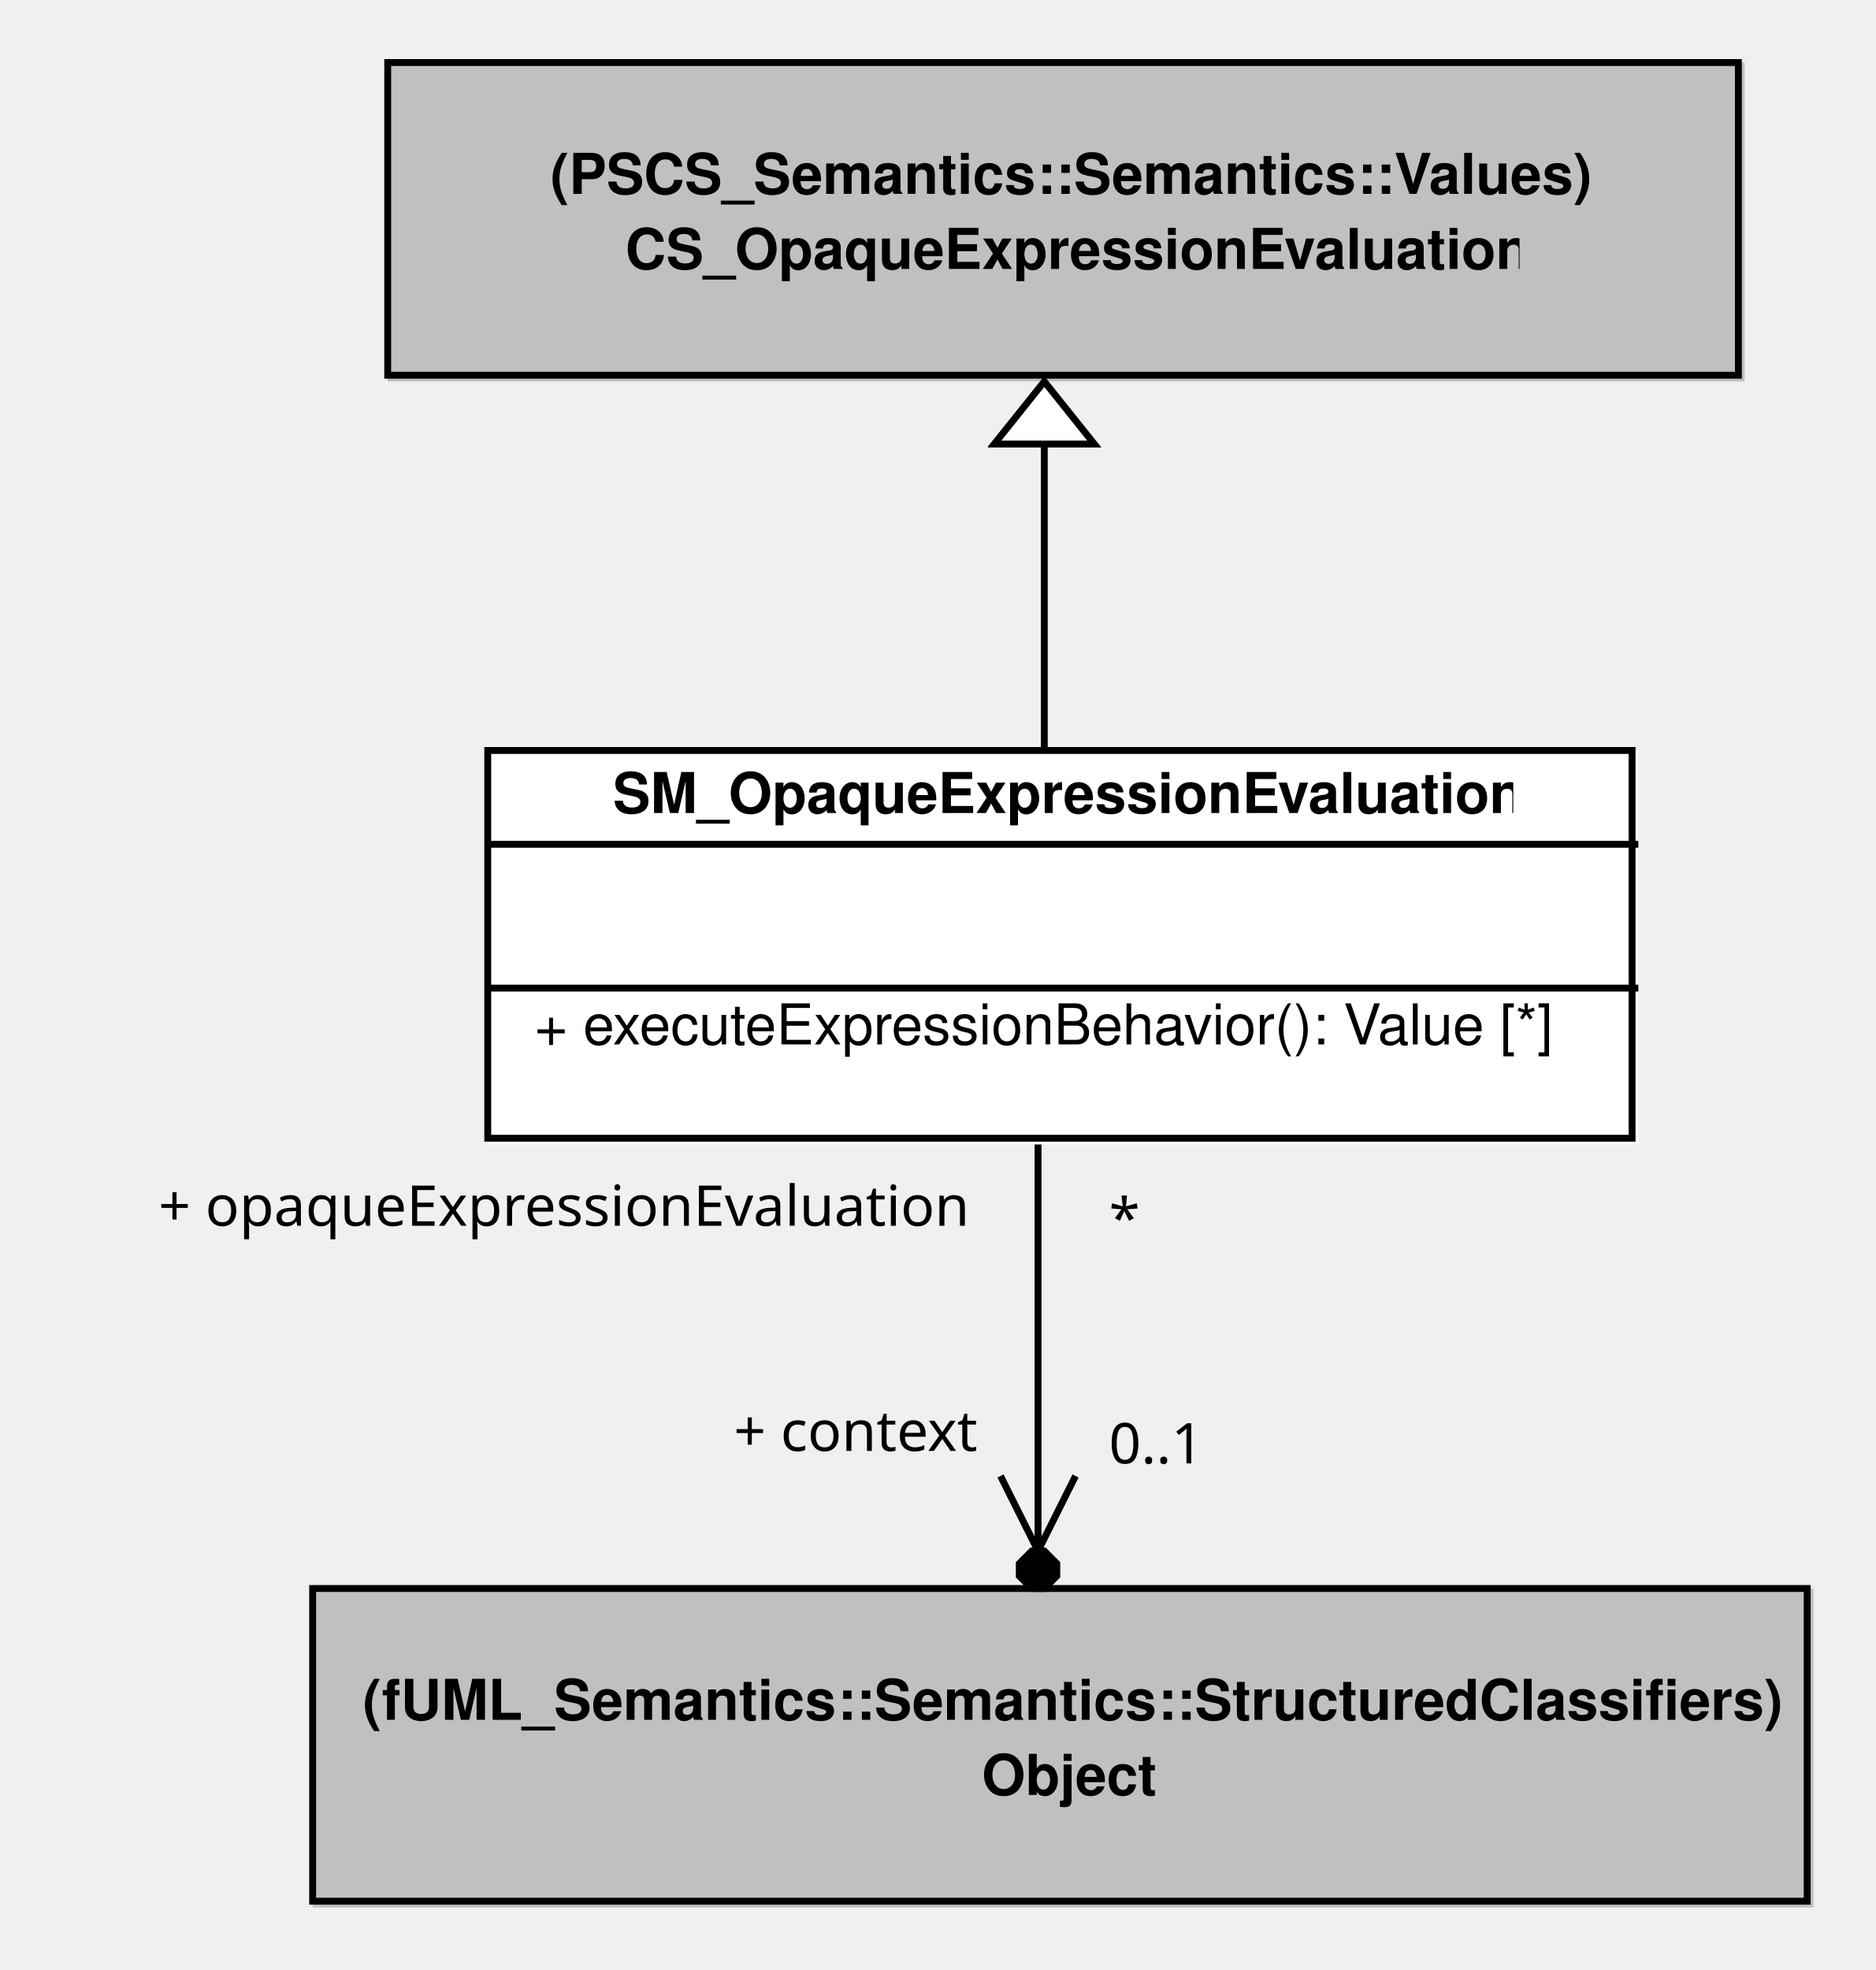
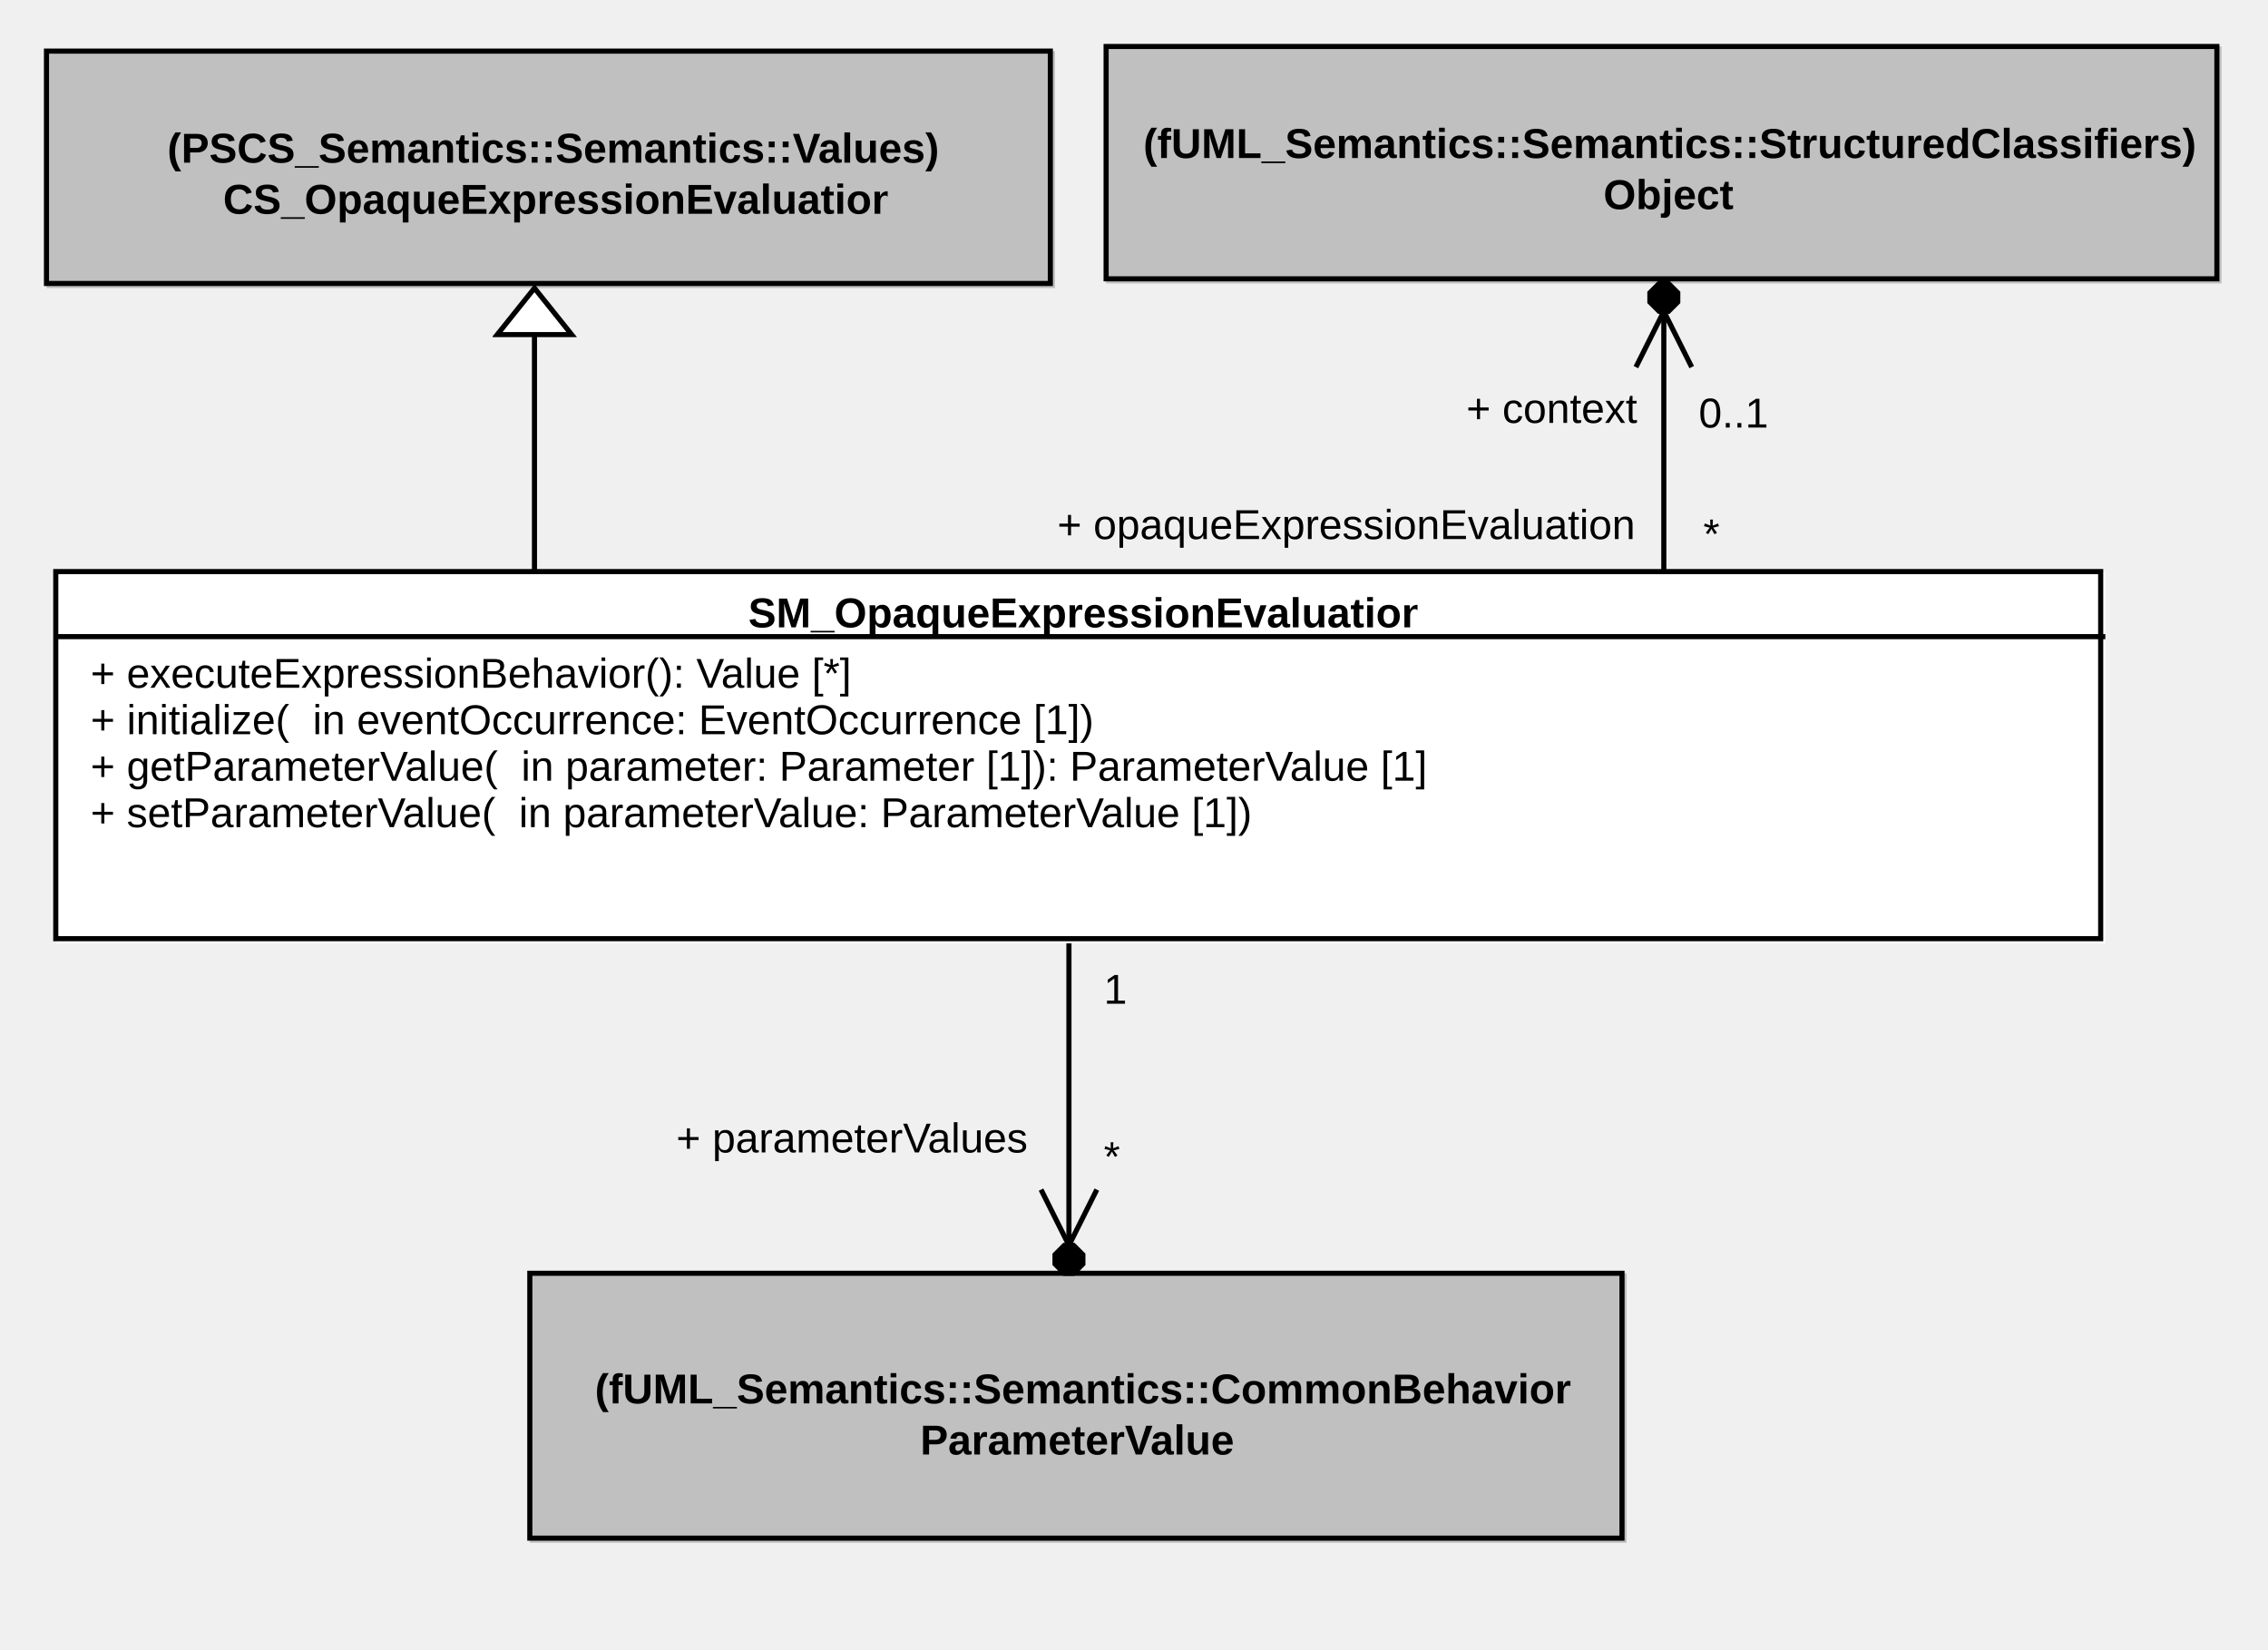
- <svg xmlns="http://www.w3.org/2000/svg" stroke-dasharray="none" shape-rendering="auto" font-family="'Dialog'" width="300" text-rendering="auto" fill-opacity="1" contentScriptType="text/ecmascript" color-interpolation="auto" color-rendering="auto" preserveAspectRatio="xMidYMid meet" font-size="12" viewBox="0 0 300 315" fill="black" stroke="black" image-rendering="auto" stroke-miterlimit="10" zoomAndPan="magnify" version="1.0" stroke-linecap="square" stroke-linejoin="miter" contentStyleType="text/css" font-style="normal" height="315" stroke-width="1" stroke-dashoffset="0" font-weight="normal" stroke-opacity="1">
+ <svg xmlns="http://www.w3.org/2000/svg" stroke-dasharray="none" shape-rendering="auto" font-family="'Dialog'" width="488" text-rendering="auto" fill-opacity="1" contentScriptType="text/ecmascript" color-interpolation="auto" color-rendering="auto" preserveAspectRatio="xMidYMid meet" font-size="12" viewBox="0 0 488 355" fill="black" stroke="black" image-rendering="auto" stroke-miterlimit="10" zoomAndPan="magnify" version="1.0" stroke-linecap="square" stroke-linejoin="miter" contentStyleType="text/css" font-style="normal" height="355" stroke-width="1" stroke-dashoffset="0" font-weight="normal" stroke-opacity="1">
  <defs id="genericDefs" />
  <g>
    <defs id="defs1">
      <clipPath clipPathUnits="userSpaceOnUse" id="clipPath1">
-         <path d="M77 119 L263 119 L263 184 L77 184 L77 119 Z" />
+         <path d="M11 122 L454 122 L454 204 L11 204 L11 122 Z" />
      </clipPath>
      <clipPath clipPathUnits="userSpaceOnUse" id="clipPath2">
-         <path d="M97 122 L242 122 L242 135 L97 135 L97 122 Z" />
+         <path d="M160 125 L305 125 L305 137 L160 137 L160 125 Z" />
      </clipPath>
      <clipPath clipPathUnits="userSpaceOnUse" id="clipPath3">
-         <path d="M77 134 L263 134 L263 158 L77 158 L77 134 Z" />
+         <path d="M16 138 L192 138 L192 150 L16 150 L16 138 Z" />
      </clipPath>
      <clipPath clipPathUnits="userSpaceOnUse" id="clipPath4">
-         <path d="M82 159 L258 159 L258 172 L82 172 L82 159 Z" />
+         <path d="M16 148 L247 148 L247 160 L16 160 L16 148 Z" />
      </clipPath>
      <clipPath clipPathUnits="userSpaceOnUse" id="clipPath5">
-         <path d="M77 157 L263 157 L263 183 L77 183 L77 157 Z" />
+         <path d="M16 158 L317 158 L317 170 L16 170 L16 158 Z" />
      </clipPath>
      <clipPath clipPathUnits="userSpaceOnUse" id="clipPath6">
-         <path d="M49 253 L291 253 L291 306 L49 306 L49 253 Z" />
+         <path d="M16 168 L278 168 L278 180 L16 180 L16 168 Z" />
      </clipPath>
      <clipPath clipPathUnits="userSpaceOnUse" id="clipPath7">
-         <path d="M50 267 L291 267 L291 280 L50 280 L50 267 Z" />
+         <path d="M11 136 L454 136 L454 204 L11 204 L11 136 Z" />
      </clipPath>
      <clipPath clipPathUnits="userSpaceOnUse" id="clipPath8">
-         <path d="M156 279 L186 279 L186 292 L156 292 L156 279 Z" />
+         <path d="M237 9 L479 9 L479 62 L237 62 L237 9 Z" />
      </clipPath>
      <clipPath clipPathUnits="userSpaceOnUse" id="clipPath9">
-         <path d="M61 9 L280 9 L280 62 L61 62 L61 9 Z" />
+         <path d="M245 24 L473 24 L473 36 L245 36 L245 24 Z" />
      </clipPath>
      <clipPath clipPathUnits="userSpaceOnUse" id="clipPath10">
-         <path d="M62 23 L280 23 L280 36 L62 36 L62 23 Z" />
+         <path d="M344 35 L374 35 L374 47 L344 47 L344 35 Z" />
      </clipPath>
      <clipPath clipPathUnits="userSpaceOnUse" id="clipPath11">
-         <path d="M99 35 L243 35 L243 48 L99 48 L99 35 Z" />
+         <path d="M9 10 L228 10 L228 63 L9 63 L9 10 Z" />
      </clipPath>
      <clipPath clipPathUnits="userSpaceOnUse" id="clipPath12">
-         <path d="M-1 -1 L301 -1 L301 316 L-1 316 L-1 -1 Z" />
+         <path d="M35 25 L203 25 L203 37 L35 37 L35 25 Z" />
      </clipPath>
      <clipPath clipPathUnits="userSpaceOnUse" id="clipPath13">
-         <path d="M22 186 L162 186 L162 199 L22 199 L22 186 Z" />
+         <path d="M47 36 L191 36 L191 48 L47 48 L47 36 Z" />
      </clipPath>
      <clipPath clipPathUnits="userSpaceOnUse" id="clipPath14">
-         <path d="M114 222 L161 222 L161 235 L114 235 L114 222 Z" />
+         <path d="M113 273 L351 273 L351 333 L113 333 L113 273 Z" />
      </clipPath>
      <clipPath clipPathUnits="userSpaceOnUse" id="clipPath15">
-         <path d="M174 188 L184 188 L184 201 L174 201 L174 188 Z" />
+         <path d="M127 292 L338 292 L338 304 L127 304 L127 292 Z" />
      </clipPath>
      <clipPath clipPathUnits="userSpaceOnUse" id="clipPath16">
-         <path d="M174 224 L197 224 L197 237 L174 237 L174 224 Z" />
+         <path d="M197 303 L268 303 L268 315 L197 315 L197 303 Z" />
      </clipPath>
      <clipPath clipPathUnits="userSpaceOnUse" id="clipPath17">
-         <path d="M159 235 L174 235 L174 256 L159 256 L159 235 Z" />
+         <path d="M-1 -1 L489 -1 L489 356 L-1 356 L-1 -1 Z" />
      </clipPath>
      <clipPath clipPathUnits="userSpaceOnUse" id="clipPath18">
-         <path d="M158 60 L177 60 L177 73 L158 73 L158 60 Z" />
+         <path d="M224 106 L356 106 L356 118 L224 118 L224 106 Z" />
+       </clipPath>
+       <clipPath clipPathUnits="userSpaceOnUse" id="clipPath19">
+         <path d="M312 81 L356 81 L356 93 L312 93 L312 81 Z" />
+       </clipPath>
+       <clipPath clipPathUnits="userSpaceOnUse" id="clipPath20">
+         <path d="M363 108 L372 108 L372 120 L363 120 L363 108 Z" />
+       </clipPath>
+       <clipPath clipPathUnits="userSpaceOnUse" id="clipPath21">
+         <path d="M362 82 L383 82 L383 94 L362 94 L362 82 Z" />
+       </clipPath>
+       <clipPath clipPathUnits="userSpaceOnUse" id="clipPath22">
+         <path d="M351 60 L366 60 L366 81 L351 81 L351 60 Z" />
+       </clipPath>
+       <clipPath clipPathUnits="userSpaceOnUse" id="clipPath23">
+         <path d="M106 61 L125 61 L125 74 L106 74 L106 61 Z" />
+       </clipPath>
+       <clipPath clipPathUnits="userSpaceOnUse" id="clipPath24">
+         <path d="M142 238 L224 238 L224 250 L142 250 L142 238 Z" />
+       </clipPath>
+       <clipPath clipPathUnits="userSpaceOnUse" id="clipPath25">
+         <path d="M234 206 L244 206 L244 218 L234 218 L234 206 Z" />
+       </clipPath>
+       <clipPath clipPathUnits="userSpaceOnUse" id="clipPath26">
+         <path d="M234 242 L243 242 L243 254 L234 254 L234 242 Z" />
+       </clipPath>
+       <clipPath clipPathUnits="userSpaceOnUse" id="clipPath27">
+         <path d="M223 255 L238 255 L238 276 L223 276 L223 255 Z" />
      </clipPath>
    </defs>
    <g font-size="11" fill="white" stroke-linejoin="round" stroke="white" stroke-width="0" stroke-miterlimit="0">
-       <rect x="78" y="120" clip-path="url(#clipPath1)" width="184" rx="0" ry="0" height="63" stroke="none" />
+       <rect x="12" y="123" clip-path="url(#clipPath1)" width="441" rx="0" ry="0" height="80" stroke="none" />
    </g>
-     <g font-size="9" font-family="'Helvetica'" stroke-linejoin="round" font-weight="bold" stroke-width="0" stroke-miterlimit="0">
-       <text xml:space="preserve" x="98" y="130" clip-path="url(#clipPath2)" stroke="none">SM_OpaqueExpressionEvaluation</text>
+     <g font-size="9" font-family="'Arial'" stroke-linejoin="round" font-weight="bold" stroke-width="0" stroke-miterlimit="0">
+       <text xml:space="preserve" x="161" y="135" clip-path="url(#clipPath2)" stroke="none">SM_OpaqueExpressionEvaluation</text>
+       <text x="17" y="148" clip-path="url(#clipPath3)" stroke="none" font-weight="normal" xml:space="preserve"> + executeExpressionBehavior(): Value [*]</text>
+       <text x="17" y="158" clip-path="url(#clipPath4)" stroke="none" font-weight="normal" xml:space="preserve"> + initialize(  in eventOccurrence: EventOccurrence [1])</text>
+       <text x="17" y="168" clip-path="url(#clipPath5)" stroke="none" font-weight="normal" xml:space="preserve"> + getParameterValue(  in parameter: Parameter [1]): ParameterValue [1]</text>
+       <text x="17" y="178" clip-path="url(#clipPath6)" stroke="none" font-weight="normal" xml:space="preserve"> + setParameterValue(  in parameterValue: ParameterValue [1])</text>
    </g>
    <g font-size="11" stroke-width="1.1" stroke-linecap="butt">
-       <line clip-path="url(#clipPath3)" fill="none" x1="78" x2="262" y1="135" y2="135" />
-       <text x="83" font-size="9" y="167" clip-path="url(#clipPath4)" font-family="'Helvetica'" stroke="none" xml:space="preserve"> + executeExpressionBehavior(): Value [*]</text>
-       <line clip-path="url(#clipPath5)" fill="none" x1="78" x2="262" y1="158" y2="158" />
-       <rect x="78" y="120" clip-path="url(#clipPath1)" fill="none" width="183" rx="0" ry="0" height="62" />
-       <rect x="50" y="254" clip-path="url(#clipPath6)" fill="silver" width="240" rx="0" ry="0" height="51" stroke="none" />
-       <text x="58" font-size="9" y="275" clip-path="url(#clipPath7)" font-family="'Helvetica'" stroke="none" font-weight="bold" xml:space="preserve">(fUML_Semantics::Semantics::StructuredClassifiers)</text>
-       <text x="157" font-size="9" y="287" clip-path="url(#clipPath8)" font-family="'Helvetica'" stroke="none" font-weight="bold" xml:space="preserve">Object</text>
-       <rect x="50" y="254" clip-path="url(#clipPath6)" fill="none" width="239" rx="0" ry="0" height="50" />
-       <rect x="62" y="10" clip-path="url(#clipPath9)" fill="silver" width="217" rx="0" ry="0" height="51" stroke="none" />
-       <text x="88" font-size="9" y="31" clip-path="url(#clipPath10)" font-family="'Helvetica'" stroke="none" font-weight="bold" xml:space="preserve">(PSCS_Semantics::Semantics::Values)</text>
-       <text x="100" font-size="9" y="43" clip-path="url(#clipPath11)" font-family="'Helvetica'" stroke="none" font-weight="bold" xml:space="preserve">CS_OpaqueExpressionEvaluation</text>
-       <rect x="62" y="10" clip-path="url(#clipPath9)" fill="none" width="216" rx="0" ry="0" height="50" />
-       <line clip-path="url(#clipPath12)" fill="none" text-rendering="optimizeLegibility" x1="166" x2="166" y1="183" y2="254" />
-       <text x="23" font-size="9" y="196" clip-path="url(#clipPath13)" text-rendering="optimizeLegibility" stroke="none" xml:space="preserve"> + opaqueExpressionEvaluation</text>
-       <text x="115" font-size="9" y="232" clip-path="url(#clipPath14)" text-rendering="optimizeLegibility" stroke="none" xml:space="preserve"> + context</text>
-       <text x="175" font-size="9" y="198" clip-path="url(#clipPath15)" text-rendering="optimizeLegibility" stroke="none" xml:space="preserve"> *</text>
-       <text x="175" font-size="9" y="234" clip-path="url(#clipPath16)" text-rendering="optimizeLegibility" stroke="none" xml:space="preserve"> 0..1</text>
-       <polygon text-rendering="optimizeLegibility" clip-path="url(#clipPath17)" points=" 165 254 163 252 163 250 165 248 166 248 160 236 166 248 172 236 166 248 167 248 169 250 169 252 167 254" stroke="none" />
-       <polygon fill="none" text-rendering="optimizeLegibility" clip-path="url(#clipPath17)" points=" 165 254 163 252 163 250 165 248 166 248 160 236 166 248 172 236 166 248 167 248 169 250 169 252 167 254" />
-       <line clip-path="url(#clipPath12)" fill="none" text-rendering="optimizeLegibility" x1="167" x2="167" y1="120" y2="61" />
+       <line clip-path="url(#clipPath7)" fill="none" x1="12" x2="453" y1="137" y2="137" />
+       <rect x="12" y="123" clip-path="url(#clipPath1)" fill="none" width="440" rx="0" ry="0" height="79" />
+       <rect x="238" y="10" clip-path="url(#clipPath8)" fill="silver" width="240" rx="0" ry="0" height="51" stroke="none" />
+       <text x="246" font-size="9" y="34" clip-path="url(#clipPath9)" font-family="'Arial'" stroke="none" font-weight="bold" xml:space="preserve">(fUML_Semantics::Semantics::StructuredClassifiers)</text>
+       <text x="345" font-size="9" y="45" clip-path="url(#clipPath10)" font-family="'Arial'" stroke="none" font-weight="bold" xml:space="preserve">Object</text>
+       <rect x="238" y="10" clip-path="url(#clipPath8)" fill="none" width="239" rx="0" ry="0" height="50" />
+       <rect x="10" y="11" clip-path="url(#clipPath11)" fill="silver" width="217" rx="0" ry="0" height="51" stroke="none" />
+       <text x="36" font-size="9" y="35" clip-path="url(#clipPath12)" font-family="'Arial'" stroke="none" font-weight="bold" xml:space="preserve">(PSCS_Semantics::Semantics::Values)</text>
+       <text x="48" font-size="9" y="46" clip-path="url(#clipPath13)" font-family="'Arial'" stroke="none" font-weight="bold" xml:space="preserve">CS_OpaqueExpressionEvaluation</text>
+       <rect x="10" y="11" clip-path="url(#clipPath11)" fill="none" width="216" rx="0" ry="0" height="50" />
+       <rect x="114" y="274" clip-path="url(#clipPath14)" fill="silver" width="236" rx="0" ry="0" height="58" stroke="none" />
+       <text x="128" font-size="9" y="302" clip-path="url(#clipPath15)" font-family="'Arial'" stroke="none" font-weight="bold" xml:space="preserve">(fUML_Semantics::Semantics::CommonBehavior)</text>
+       <text x="198" font-size="9" y="313" clip-path="url(#clipPath16)" font-family="'Arial'" stroke="none" font-weight="bold" xml:space="preserve">ParameterValue</text>
+       <rect x="114" y="274" clip-path="url(#clipPath14)" fill="none" width="235" rx="0" ry="0" height="57" />
+       <line clip-path="url(#clipPath17)" fill="none" text-rendering="optimizeLegibility" x1="358" x2="358" y1="123" y2="61" />
+       <text x="225" font-size="9" y="116" clip-path="url(#clipPath18)" text-rendering="optimizeLegibility" font-family="'Arial'" stroke="none" xml:space="preserve"> + opaqueExpressionEvaluation</text>
+       <text x="313" font-size="9" y="91" clip-path="url(#clipPath19)" text-rendering="optimizeLegibility" font-family="'Arial'" stroke="none" xml:space="preserve"> + context</text>
+       <text x="364" font-size="9" y="118" clip-path="url(#clipPath20)" text-rendering="optimizeLegibility" font-family="'Arial'" stroke="none" xml:space="preserve"> *</text>
+       <text x="363" font-size="9" y="92" clip-path="url(#clipPath21)" text-rendering="optimizeLegibility" font-family="'Arial'" stroke="none" xml:space="preserve"> 0..1</text>
+       <polygon text-rendering="optimizeLegibility" clip-path="url(#clipPath22)" points=" 359 61 361 63 361 65 359 67 358 67 364 79 358 67 352 79 358 67 357 67 355 65 355 63 357 61" stroke="none" />
+       <polygon fill="none" text-rendering="optimizeLegibility" clip-path="url(#clipPath22)" points=" 359 61 361 63 361 65 359 67 358 67 364 79 358 67 352 79 358 67 357 67 355 65 355 63 357 61" />
+       <line clip-path="url(#clipPath17)" fill="none" text-rendering="optimizeLegibility" x1="115" x2="115" y1="123" y2="62" />
    </g>
-     <g stroke-linecap="butt" font-size="9" fill="white" text-rendering="optimizeLegibility" stroke="white" stroke-width="1.1">
-       <polygon clip-path="url(#clipPath18)" points=" 167 61 175 71 159 71" stroke="none" />
-       <polygon fill="none" clip-path="url(#clipPath18)" points=" 167 61 175 71 159 71" stroke="black" />
+     <g stroke-linecap="butt" font-size="9" fill="white" text-rendering="optimizeLegibility" font-family="'Arial'" stroke="white" stroke-width="1.1">
+       <polygon clip-path="url(#clipPath23)" points=" 115 62 123 72 107 72" stroke="none" />
+       <polygon fill="none" clip-path="url(#clipPath23)" points=" 115 62 123 72 107 72" stroke="black" />
+       <line clip-path="url(#clipPath17)" fill="none" x1="230" x2="230" y1="203" y2="274" stroke="black" />
+       <text x="143" y="248" clip-path="url(#clipPath24)" fill="black" stroke="none" xml:space="preserve"> + parameterValues</text>
+       <text x="235" y="216" clip-path="url(#clipPath25)" fill="black" stroke="none" xml:space="preserve"> 1</text>
+       <text x="235" y="252" clip-path="url(#clipPath26)" fill="black" stroke="none" xml:space="preserve"> *</text>
+       <polygon fill="black" clip-path="url(#clipPath27)" points=" 229 274 227 272 227 270 229 268 230 268 224 256 230 268 236 256 230 268 231 268 233 270 233 272 231 274" stroke="none" />
+       <polygon fill="none" clip-path="url(#clipPath27)" points=" 229 274 227 272 227 270 229 268 230 268 224 256 230 268 236 256 230 268 231 268 233 270 233 272 231 274" stroke="black" />
    </g>
  </g>
</svg>
